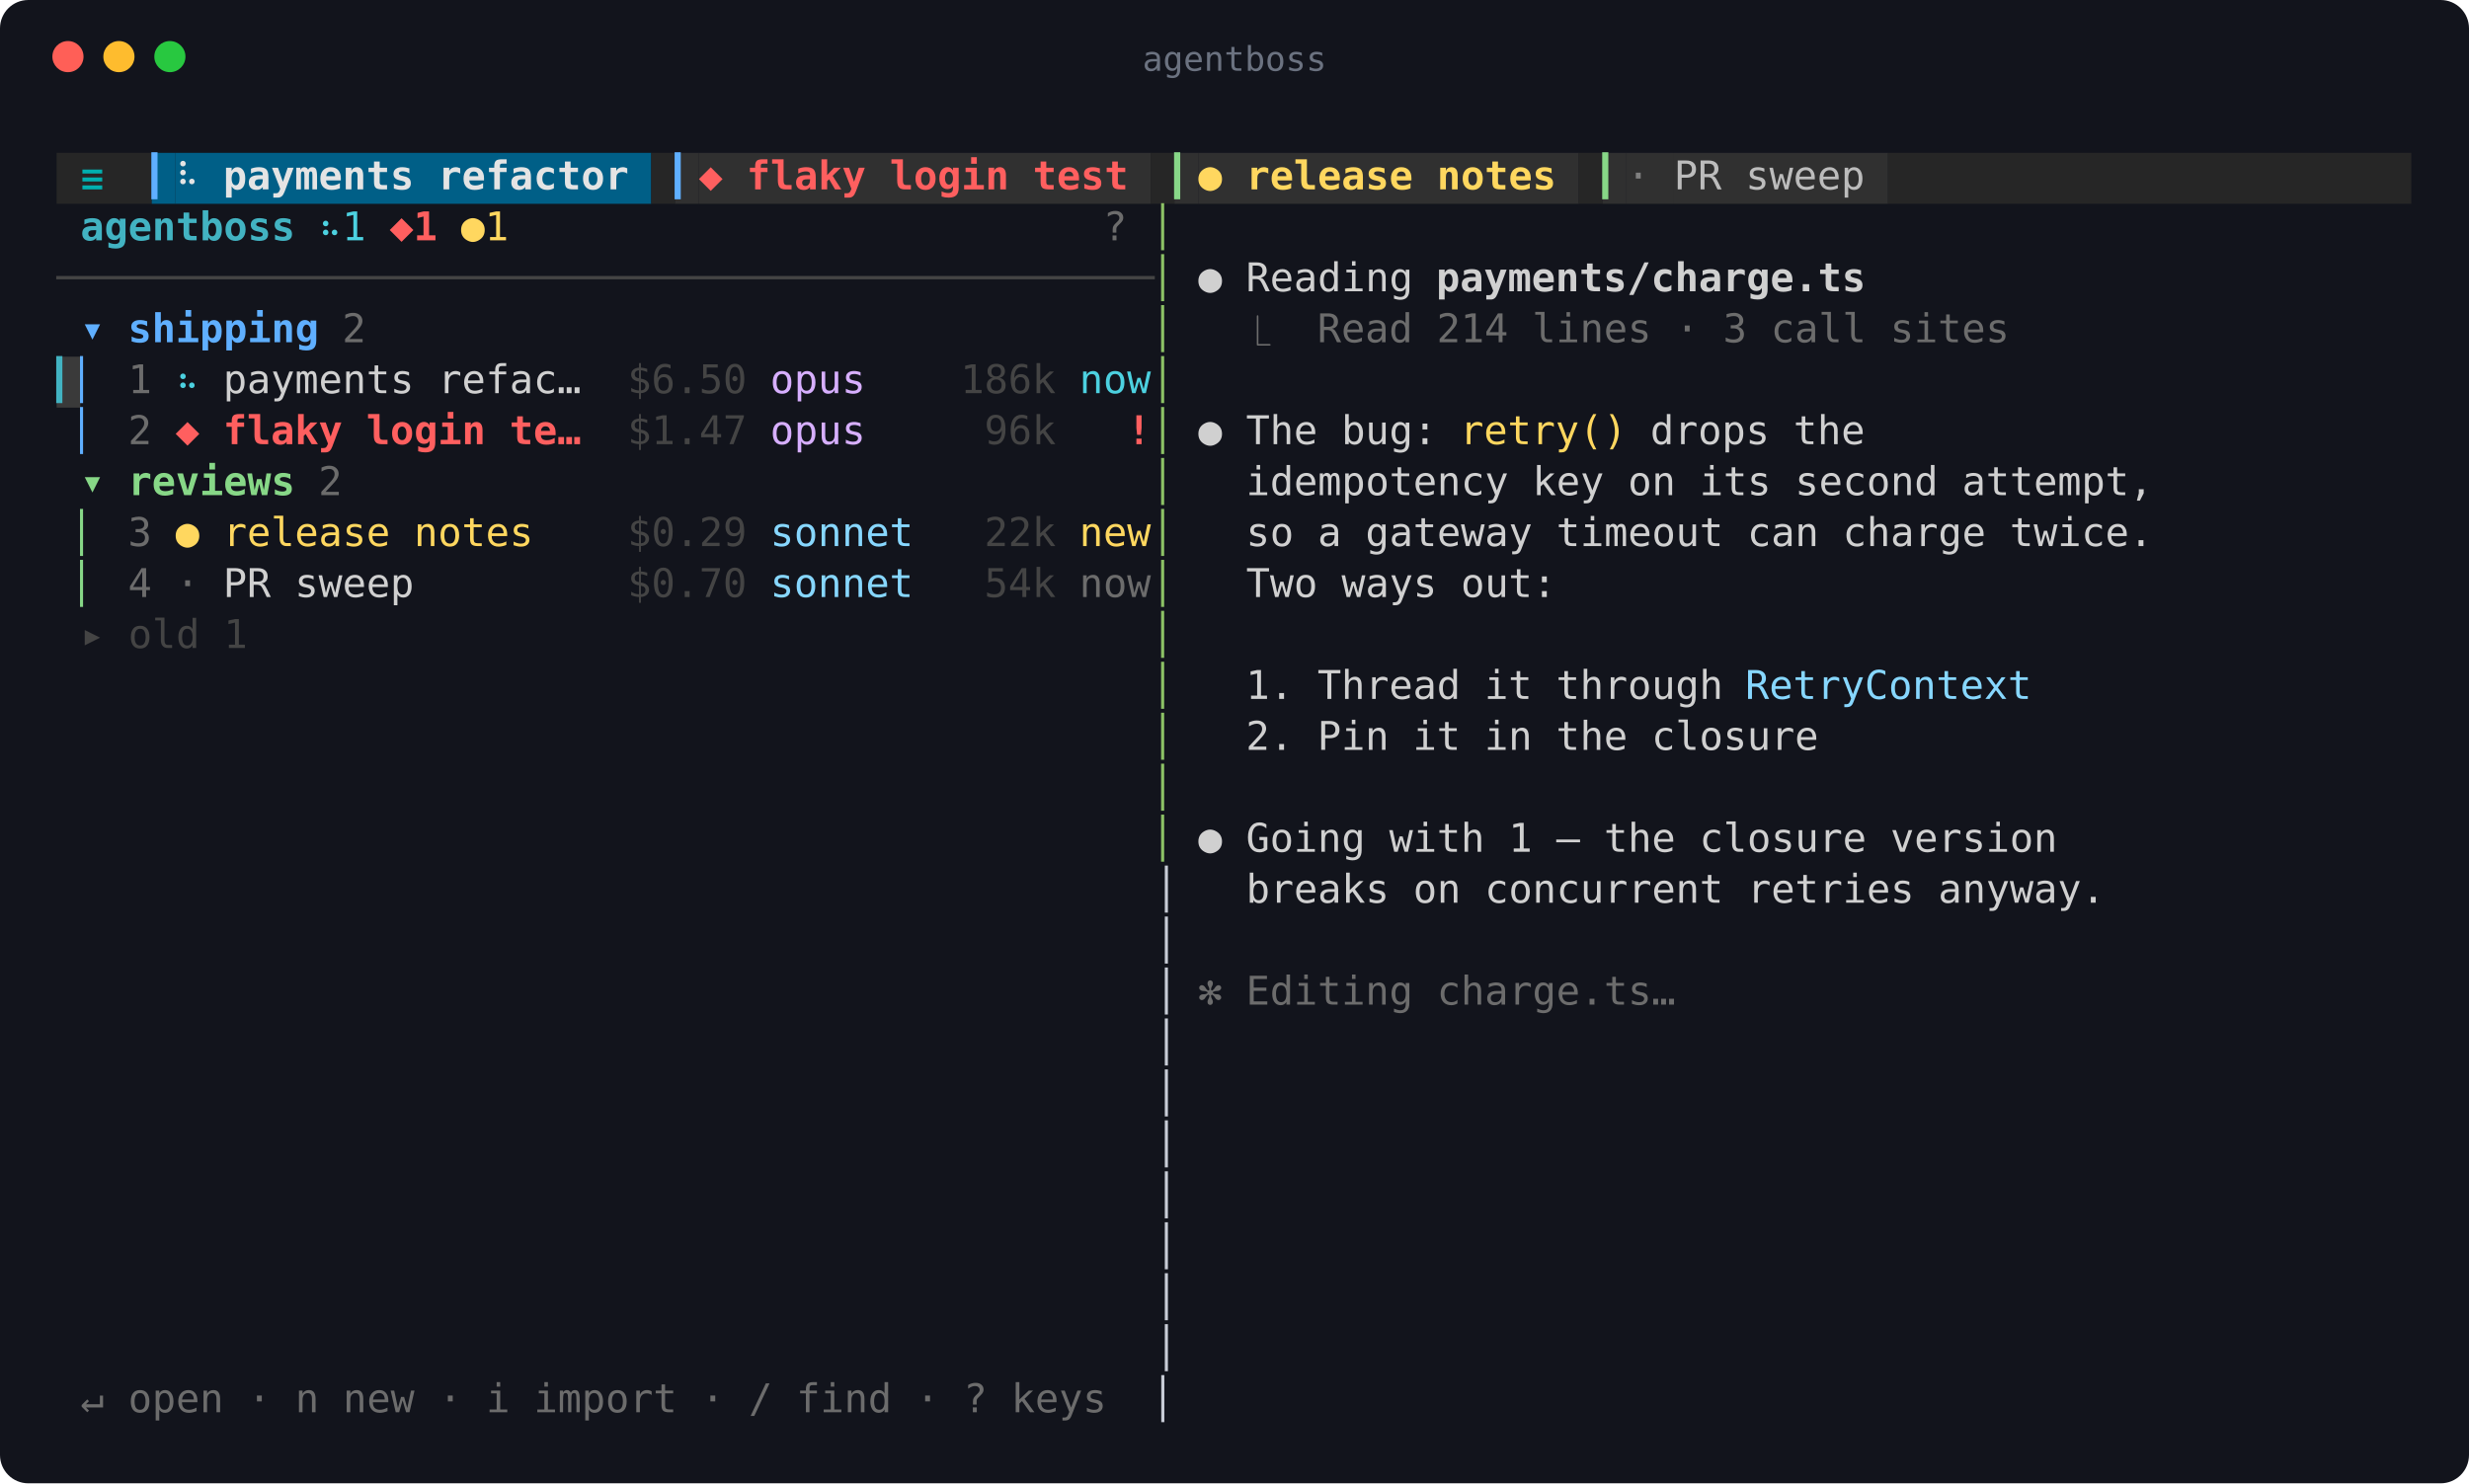
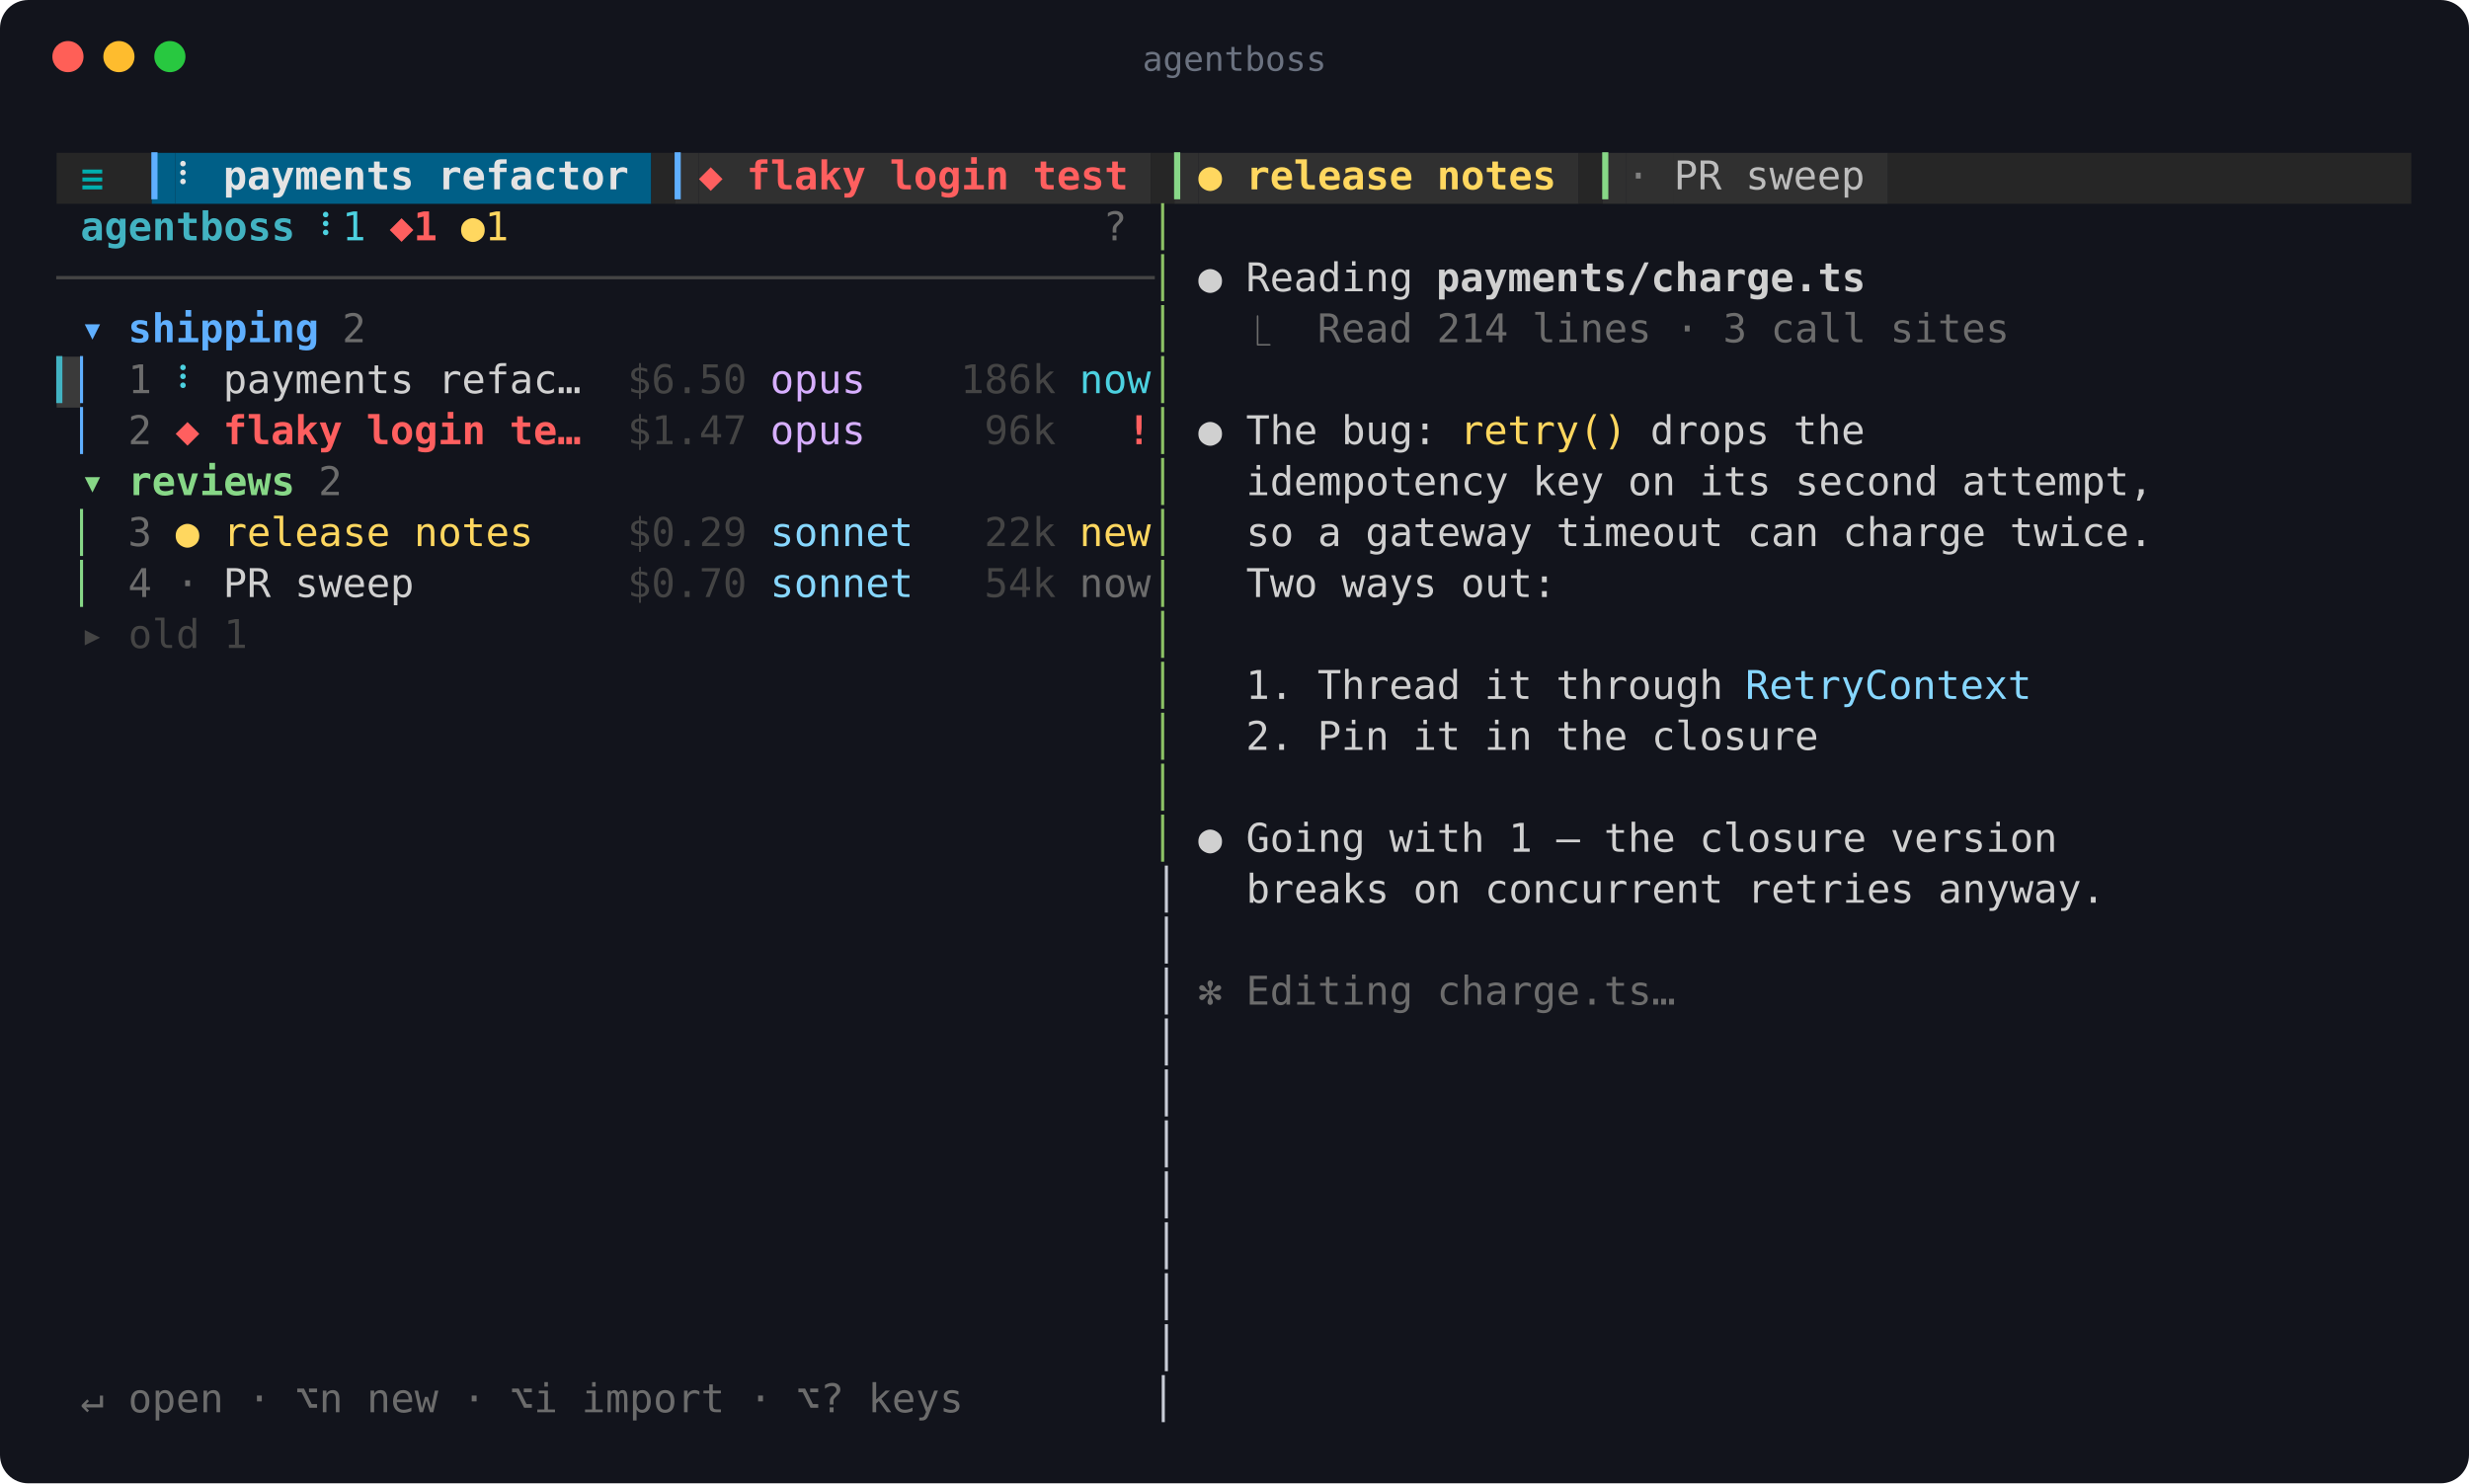
<svg xmlns="http://www.w3.org/2000/svg" width="872" height="524" viewBox="0 0 872 524" font-family="ui-monospace,SFMono-Regular,Menlo,Consolas,&quot;DejaVu Sans Mono&quot;,monospace" font-size="14.0">
  <rect width="872" height="524" rx="10" fill="#12141c" />
  <g>
    <circle cx="24" cy="20" r="5.5" fill="#ff5f57" />
    <circle cx="42" cy="20" r="5.5" fill="#febc2e" />
    <circle cx="60" cy="20" r="5.5" fill="#28c840" />
    <text x="436" y="25" fill="#6b7280" font-size="12" text-anchor="middle">agentboss</text>
  </g>
  <rect x="20.0" y="54.0" width="33.6" height="18.0" fill="#262626" />
  <rect x="53.6" y="54.0" width="8.4" height="18.0" fill="#005f87" />
  <rect x="62.0" y="54.0" width="168.0" height="18.0" fill="#005f87" />
  <rect x="230.0" y="54.0" width="8.4" height="18.0" fill="#262626" />
  <rect x="238.4" y="54.0" width="8.4" height="18.0" fill="#303030" />
  <rect x="246.8" y="54.0" width="159.6" height="18.0" fill="#303030" />
  <rect x="406.4" y="54.0" width="8.4" height="18.0" fill="#262626" />
  <rect x="414.8" y="54.0" width="8.4" height="18.0" fill="#303030" />
  <rect x="423.2" y="54.0" width="134.4" height="18.0" fill="#303030" />
  <rect x="557.6" y="54.0" width="8.4" height="18.0" fill="#262626" />
  <rect x="566.0" y="54.0" width="8.4" height="18.0" fill="#303030" />
  <rect x="574.4" y="54.0" width="16.8" height="18.0" fill="#303030" />
  <rect x="591.2" y="54.0" width="75.6" height="18.0" fill="#303030" />
  <rect x="666.8" y="54.0" width="184.8" height="18.0" fill="#262626" />
  <rect x="20.0" y="126.0" width="8.4" height="18.0" fill="#3a3a3a" />
  <text x="20.0" y="66.9" fill="#00afaf" textLength="33.6" lengthAdjust="spacingAndGlyphs" xml:space="preserve" font-weight="600"> ☰ </text>
  <text x="53.6" y="66.9" fill="#5fafff" textLength="8.4" lengthAdjust="spacingAndGlyphs" xml:space="preserve">▎</text>
-   <text x="62.0" y="66.9" fill="#e4e4e4" textLength="168.0" lengthAdjust="spacingAndGlyphs" xml:space="preserve" font-weight="600">⠧ payments refactor </text>
+   <text x="62.0" y="66.9" fill="#e4e4e4" textLength="168.0" lengthAdjust="spacingAndGlyphs" xml:space="preserve" font-weight="600">⠇ payments refactor </text>
  <text x="238.4" y="66.9" fill="#5fafff" textLength="8.4" lengthAdjust="spacingAndGlyphs" xml:space="preserve">▎</text>
  <text x="246.8" y="66.9" fill="#ff5f5f" textLength="159.6" lengthAdjust="spacingAndGlyphs" xml:space="preserve" font-weight="600">◆ flaky login test </text>
  <text x="414.8" y="66.9" fill="#87d787" textLength="8.4" lengthAdjust="spacingAndGlyphs" xml:space="preserve">▎</text>
  <text x="423.2" y="66.9" fill="#ffd75f" textLength="134.4" lengthAdjust="spacingAndGlyphs" xml:space="preserve" font-weight="600">● release notes </text>
  <text x="566.0" y="66.9" fill="#87d787" textLength="8.4" lengthAdjust="spacingAndGlyphs" xml:space="preserve">▎</text>
  <text x="574.4" y="66.9" fill="#808080" textLength="16.8" lengthAdjust="spacingAndGlyphs" xml:space="preserve">· </text>
  <text x="591.2" y="66.9" fill="#bcbcbc" textLength="75.6" lengthAdjust="spacingAndGlyphs" xml:space="preserve">PR sweep </text>
  <text x="28.4" y="84.9" fill="#42b3c2" textLength="75.6" lengthAdjust="spacingAndGlyphs" xml:space="preserve" font-weight="600">agentboss</text>
-   <text x="112.4" y="84.9" fill="#4cd1e0" textLength="16.8" lengthAdjust="spacingAndGlyphs" xml:space="preserve">⠦1</text>
+   <text x="112.4" y="84.9" fill="#4cd1e0" textLength="16.8" lengthAdjust="spacingAndGlyphs" xml:space="preserve">⠇1</text>
  <text x="137.6" y="84.9" fill="#ff5f5f" textLength="16.8" lengthAdjust="spacingAndGlyphs" xml:space="preserve" font-weight="600">◆1</text>
  <text x="162.8" y="84.9" fill="#ffd75f" textLength="16.8" lengthAdjust="spacingAndGlyphs" xml:space="preserve">●1</text>
  <text x="389.6" y="84.9" fill="#6c6c6c" textLength="16.8" lengthAdjust="spacingAndGlyphs" xml:space="preserve">? </text>
  <text x="406.4" y="84.9" fill="#8cc265" textLength="8.4" lengthAdjust="spacingAndGlyphs" xml:space="preserve">│</text>
  <text x="20.0" y="102.9" fill="#444444" textLength="386.4" lengthAdjust="spacingAndGlyphs" xml:space="preserve">──────────────────────────────────────────────</text>
  <text x="406.4" y="102.9" fill="#8cc265" textLength="8.4" lengthAdjust="spacingAndGlyphs" xml:space="preserve">│</text>
  <text x="423.2" y="102.9" fill="#d0d0d0" textLength="84.0" lengthAdjust="spacingAndGlyphs" xml:space="preserve">● Reading </text>
  <text x="507.2" y="102.9" fill="#d0d0d0" textLength="151.2" lengthAdjust="spacingAndGlyphs" xml:space="preserve" font-weight="600">payments/charge.ts</text>
  <text x="20.0" y="120.9" fill="#5fafff" textLength="25.2" lengthAdjust="spacingAndGlyphs" xml:space="preserve"> ▾ </text>
  <text x="45.2" y="120.9" fill="#5fafff" textLength="67.2" lengthAdjust="spacingAndGlyphs" xml:space="preserve" font-weight="600">shipping</text>
  <text x="112.4" y="120.9" fill="#6c6c6c" textLength="16.8" lengthAdjust="spacingAndGlyphs" xml:space="preserve"> 2</text>
  <text x="406.4" y="120.9" fill="#8cc265" textLength="8.4" lengthAdjust="spacingAndGlyphs" xml:space="preserve">│</text>
  <text x="440.0" y="120.9" fill="#6c6c6c" textLength="268.8" lengthAdjust="spacingAndGlyphs" xml:space="preserve">⎿  Read 214 lines · 3 call sites</text>
  <text x="20.0" y="138.9" fill="#42b3c2" textLength="8.4" lengthAdjust="spacingAndGlyphs" xml:space="preserve" font-weight="600">▎</text>
  <text x="28.4" y="138.9" fill="#5fafff" textLength="8.4" lengthAdjust="spacingAndGlyphs" xml:space="preserve">▏</text>
  <text x="45.2" y="138.9" fill="#6c6c6c" textLength="16.8" lengthAdjust="spacingAndGlyphs" xml:space="preserve">1 </text>
-   <text x="62.0" y="138.9" fill="#4cd1e0" textLength="8.4" lengthAdjust="spacingAndGlyphs" xml:space="preserve">⠦</text>
+   <text x="62.0" y="138.9" fill="#4cd1e0" textLength="8.4" lengthAdjust="spacingAndGlyphs" xml:space="preserve">⠇</text>
  <text x="78.8" y="138.9" fill="#d0d0d0" textLength="126.0" lengthAdjust="spacingAndGlyphs" xml:space="preserve">payments refac…</text>
  <text x="213.2" y="138.9" fill="#444444" textLength="50.4" lengthAdjust="spacingAndGlyphs" xml:space="preserve"> $6.50</text>
  <text x="272.0" y="138.9" fill="#d7afff" textLength="58.8" lengthAdjust="spacingAndGlyphs" xml:space="preserve">opus   </text>
  <text x="339.2" y="138.9" fill="#444444" textLength="33.6" lengthAdjust="spacingAndGlyphs" xml:space="preserve">186k</text>
  <text x="381.2" y="138.9" fill="#4cd1e0" textLength="25.2" lengthAdjust="spacingAndGlyphs" xml:space="preserve">now</text>
  <text x="406.4" y="138.9" fill="#8cc265" textLength="8.4" lengthAdjust="spacingAndGlyphs" xml:space="preserve">│</text>
  <text x="28.4" y="156.9" fill="#5fafff" textLength="8.4" lengthAdjust="spacingAndGlyphs" xml:space="preserve">▏</text>
  <text x="45.2" y="156.9" fill="#6c6c6c" textLength="16.8" lengthAdjust="spacingAndGlyphs" xml:space="preserve">2 </text>
  <text x="62.0" y="156.9" fill="#ff5f5f" textLength="8.4" lengthAdjust="spacingAndGlyphs" xml:space="preserve" font-weight="600">◆</text>
  <text x="78.8" y="156.9" fill="#ff5f5f" textLength="126.0" lengthAdjust="spacingAndGlyphs" xml:space="preserve" font-weight="600">flaky login te…</text>
  <text x="213.2" y="156.9" fill="#444444" textLength="50.4" lengthAdjust="spacingAndGlyphs" xml:space="preserve"> $1.47</text>
  <text x="272.0" y="156.9" fill="#d7afff" textLength="58.8" lengthAdjust="spacingAndGlyphs" xml:space="preserve">opus   </text>
  <text x="339.2" y="156.9" fill="#444444" textLength="33.6" lengthAdjust="spacingAndGlyphs" xml:space="preserve"> 96k</text>
  <text x="381.2" y="156.9" fill="#ff5f5f" textLength="25.2" lengthAdjust="spacingAndGlyphs" xml:space="preserve" font-weight="600">  !</text>
  <text x="406.4" y="156.9" fill="#8cc265" textLength="8.4" lengthAdjust="spacingAndGlyphs" xml:space="preserve">│</text>
  <text x="423.2" y="156.9" fill="#d0d0d0" textLength="92.4" lengthAdjust="spacingAndGlyphs" xml:space="preserve">● The bug: </text>
  <text x="515.6" y="156.9" fill="#ffd75f" textLength="58.8" lengthAdjust="spacingAndGlyphs" xml:space="preserve">retry()</text>
  <text x="574.4" y="156.9" fill="#d0d0d0" textLength="84.0" lengthAdjust="spacingAndGlyphs" xml:space="preserve"> drops the</text>
  <text x="20.0" y="174.9" fill="#87d787" textLength="25.2" lengthAdjust="spacingAndGlyphs" xml:space="preserve"> ▾ </text>
  <text x="45.2" y="174.9" fill="#87d787" textLength="58.8" lengthAdjust="spacingAndGlyphs" xml:space="preserve" font-weight="600">reviews</text>
  <text x="104.0" y="174.9" fill="#6c6c6c" textLength="16.8" lengthAdjust="spacingAndGlyphs" xml:space="preserve"> 2</text>
  <text x="406.4" y="174.9" fill="#8cc265" textLength="8.4" lengthAdjust="spacingAndGlyphs" xml:space="preserve">│</text>
  <text x="414.8" y="174.9" fill="#d0d0d0" textLength="344.4" lengthAdjust="spacingAndGlyphs" xml:space="preserve">   idempotency key on its second attempt,</text>
  <text x="28.4" y="192.9" fill="#87d787" textLength="8.4" lengthAdjust="spacingAndGlyphs" xml:space="preserve">▏</text>
  <text x="45.2" y="192.9" fill="#6c6c6c" textLength="16.8" lengthAdjust="spacingAndGlyphs" xml:space="preserve">3 </text>
  <text x="62.0" y="192.9" fill="#ffd75f" textLength="8.4" lengthAdjust="spacingAndGlyphs" xml:space="preserve">●</text>
  <text x="78.8" y="192.9" fill="#ffd75f" textLength="126.0" lengthAdjust="spacingAndGlyphs" xml:space="preserve">release notes  </text>
  <text x="213.2" y="192.9" fill="#444444" textLength="50.4" lengthAdjust="spacingAndGlyphs" xml:space="preserve"> $0.29</text>
  <text x="272.0" y="192.9" fill="#87d7ff" textLength="58.8" lengthAdjust="spacingAndGlyphs" xml:space="preserve">sonnet </text>
  <text x="339.2" y="192.9" fill="#444444" textLength="33.6" lengthAdjust="spacingAndGlyphs" xml:space="preserve"> 22k</text>
  <text x="381.2" y="192.9" fill="#ffd75f" textLength="25.2" lengthAdjust="spacingAndGlyphs" xml:space="preserve">new</text>
  <text x="406.4" y="192.9" fill="#8cc265" textLength="8.4" lengthAdjust="spacingAndGlyphs" xml:space="preserve">│</text>
  <text x="414.8" y="192.9" fill="#d0d0d0" textLength="344.4" lengthAdjust="spacingAndGlyphs" xml:space="preserve">   so a gateway timeout can charge twice.</text>
  <text x="28.4" y="210.9" fill="#87d787" textLength="8.4" lengthAdjust="spacingAndGlyphs" xml:space="preserve">▏</text>
  <text x="45.2" y="210.9" fill="#6c6c6c" textLength="25.2" lengthAdjust="spacingAndGlyphs" xml:space="preserve">4 ·</text>
  <text x="78.8" y="210.9" fill="#d0d0d0" textLength="126.0" lengthAdjust="spacingAndGlyphs" xml:space="preserve">PR sweep       </text>
  <text x="213.2" y="210.9" fill="#444444" textLength="50.4" lengthAdjust="spacingAndGlyphs" xml:space="preserve"> $0.70</text>
  <text x="272.0" y="210.9" fill="#87d7ff" textLength="58.8" lengthAdjust="spacingAndGlyphs" xml:space="preserve">sonnet </text>
  <text x="339.2" y="210.9" fill="#444444" textLength="33.6" lengthAdjust="spacingAndGlyphs" xml:space="preserve"> 54k</text>
  <text x="381.2" y="210.9" fill="#6c6c6c" textLength="25.2" lengthAdjust="spacingAndGlyphs" xml:space="preserve">now</text>
  <text x="406.4" y="210.9" fill="#8cc265" textLength="8.4" lengthAdjust="spacingAndGlyphs" xml:space="preserve">│</text>
  <text x="414.8" y="210.9" fill="#d0d0d0" textLength="134.4" lengthAdjust="spacingAndGlyphs" xml:space="preserve">   Two ways out:</text>
  <text x="20.0" y="228.9" fill="#444444" textLength="67.2" lengthAdjust="spacingAndGlyphs" xml:space="preserve"> ▸ old 1</text>
  <text x="406.4" y="228.9" fill="#8cc265" textLength="8.4" lengthAdjust="spacingAndGlyphs" xml:space="preserve">│</text>
  <text x="406.4" y="246.9" fill="#8cc265" textLength="8.4" lengthAdjust="spacingAndGlyphs" xml:space="preserve">│</text>
  <text x="440.0" y="246.9" fill="#d0d0d0" textLength="176.4" lengthAdjust="spacingAndGlyphs" xml:space="preserve">1. Thread it through </text>
  <text x="616.4" y="246.9" fill="#87d7ff" textLength="100.8" lengthAdjust="spacingAndGlyphs" xml:space="preserve">RetryContext</text>
  <text x="406.4" y="264.9" fill="#8cc265" textLength="8.4" lengthAdjust="spacingAndGlyphs" xml:space="preserve">│</text>
  <text x="440.0" y="264.9" fill="#d0d0d0" textLength="201.6" lengthAdjust="spacingAndGlyphs" xml:space="preserve">2. Pin it in the closure</text>
  <text x="406.4" y="282.9" fill="#8cc265" textLength="8.4" lengthAdjust="spacingAndGlyphs" xml:space="preserve">│</text>
  <text x="406.4" y="300.9" fill="#8cc265" textLength="8.4" lengthAdjust="spacingAndGlyphs" xml:space="preserve">│</text>
  <text x="423.2" y="300.9" fill="#d0d0d0" textLength="302.4" lengthAdjust="spacingAndGlyphs" xml:space="preserve">● Going with 1 — the closure version</text>
  <text x="20.0" y="318.9" fill="#c8ccd6" textLength="394.8" lengthAdjust="spacingAndGlyphs" xml:space="preserve">                                              │</text>
  <text x="414.8" y="318.9" fill="#d0d0d0" textLength="327.6" lengthAdjust="spacingAndGlyphs" xml:space="preserve">   breaks on concurrent retries anyway.</text>
  <text x="20.0" y="336.9" fill="#c8ccd6" textLength="394.8" lengthAdjust="spacingAndGlyphs" xml:space="preserve">                                              │</text>
  <text x="20.0" y="354.9" fill="#c8ccd6" textLength="403.2" lengthAdjust="spacingAndGlyphs" xml:space="preserve">                                              │ </text>
  <text x="423.2" y="354.9" fill="#6c6c6c" textLength="168.0" lengthAdjust="spacingAndGlyphs" xml:space="preserve">✻ Editing charge.ts…</text>
  <text x="20.0" y="372.9" fill="#c8ccd6" textLength="394.8" lengthAdjust="spacingAndGlyphs" xml:space="preserve">                                              │</text>
  <text x="20.0" y="390.9" fill="#c8ccd6" textLength="394.8" lengthAdjust="spacingAndGlyphs" xml:space="preserve">                                              │</text>
  <text x="20.0" y="408.9" fill="#c8ccd6" textLength="394.8" lengthAdjust="spacingAndGlyphs" xml:space="preserve">                                              │</text>
  <text x="20.0" y="426.9" fill="#c8ccd6" textLength="394.8" lengthAdjust="spacingAndGlyphs" xml:space="preserve">                                              │</text>
  <text x="20.0" y="444.9" fill="#c8ccd6" textLength="394.8" lengthAdjust="spacingAndGlyphs" xml:space="preserve">                                              │</text>
  <text x="20.0" y="462.9" fill="#c8ccd6" textLength="394.8" lengthAdjust="spacingAndGlyphs" xml:space="preserve">                                              │</text>
  <text x="20.0" y="480.9" fill="#c8ccd6" textLength="394.8" lengthAdjust="spacingAndGlyphs" xml:space="preserve">                                              │</text>
-   <text x="28.4" y="498.9" fill="#6c6c6c" textLength="361.2" lengthAdjust="spacingAndGlyphs" xml:space="preserve">↵ open · n new · i import · / find · ? keys</text>
-   <text x="389.6" y="498.9" fill="#c8ccd6" textLength="25.2" lengthAdjust="spacingAndGlyphs" xml:space="preserve">  │</text>
+   <text x="28.4" y="498.9" fill="#6c6c6c" textLength="310.8" lengthAdjust="spacingAndGlyphs" xml:space="preserve">↵ open · ⌥n new · ⌥i import · ⌥? keys</text>
+   <text x="339.2" y="498.9" fill="#c8ccd6" textLength="75.6" lengthAdjust="spacingAndGlyphs" xml:space="preserve">        │</text>
</svg>
